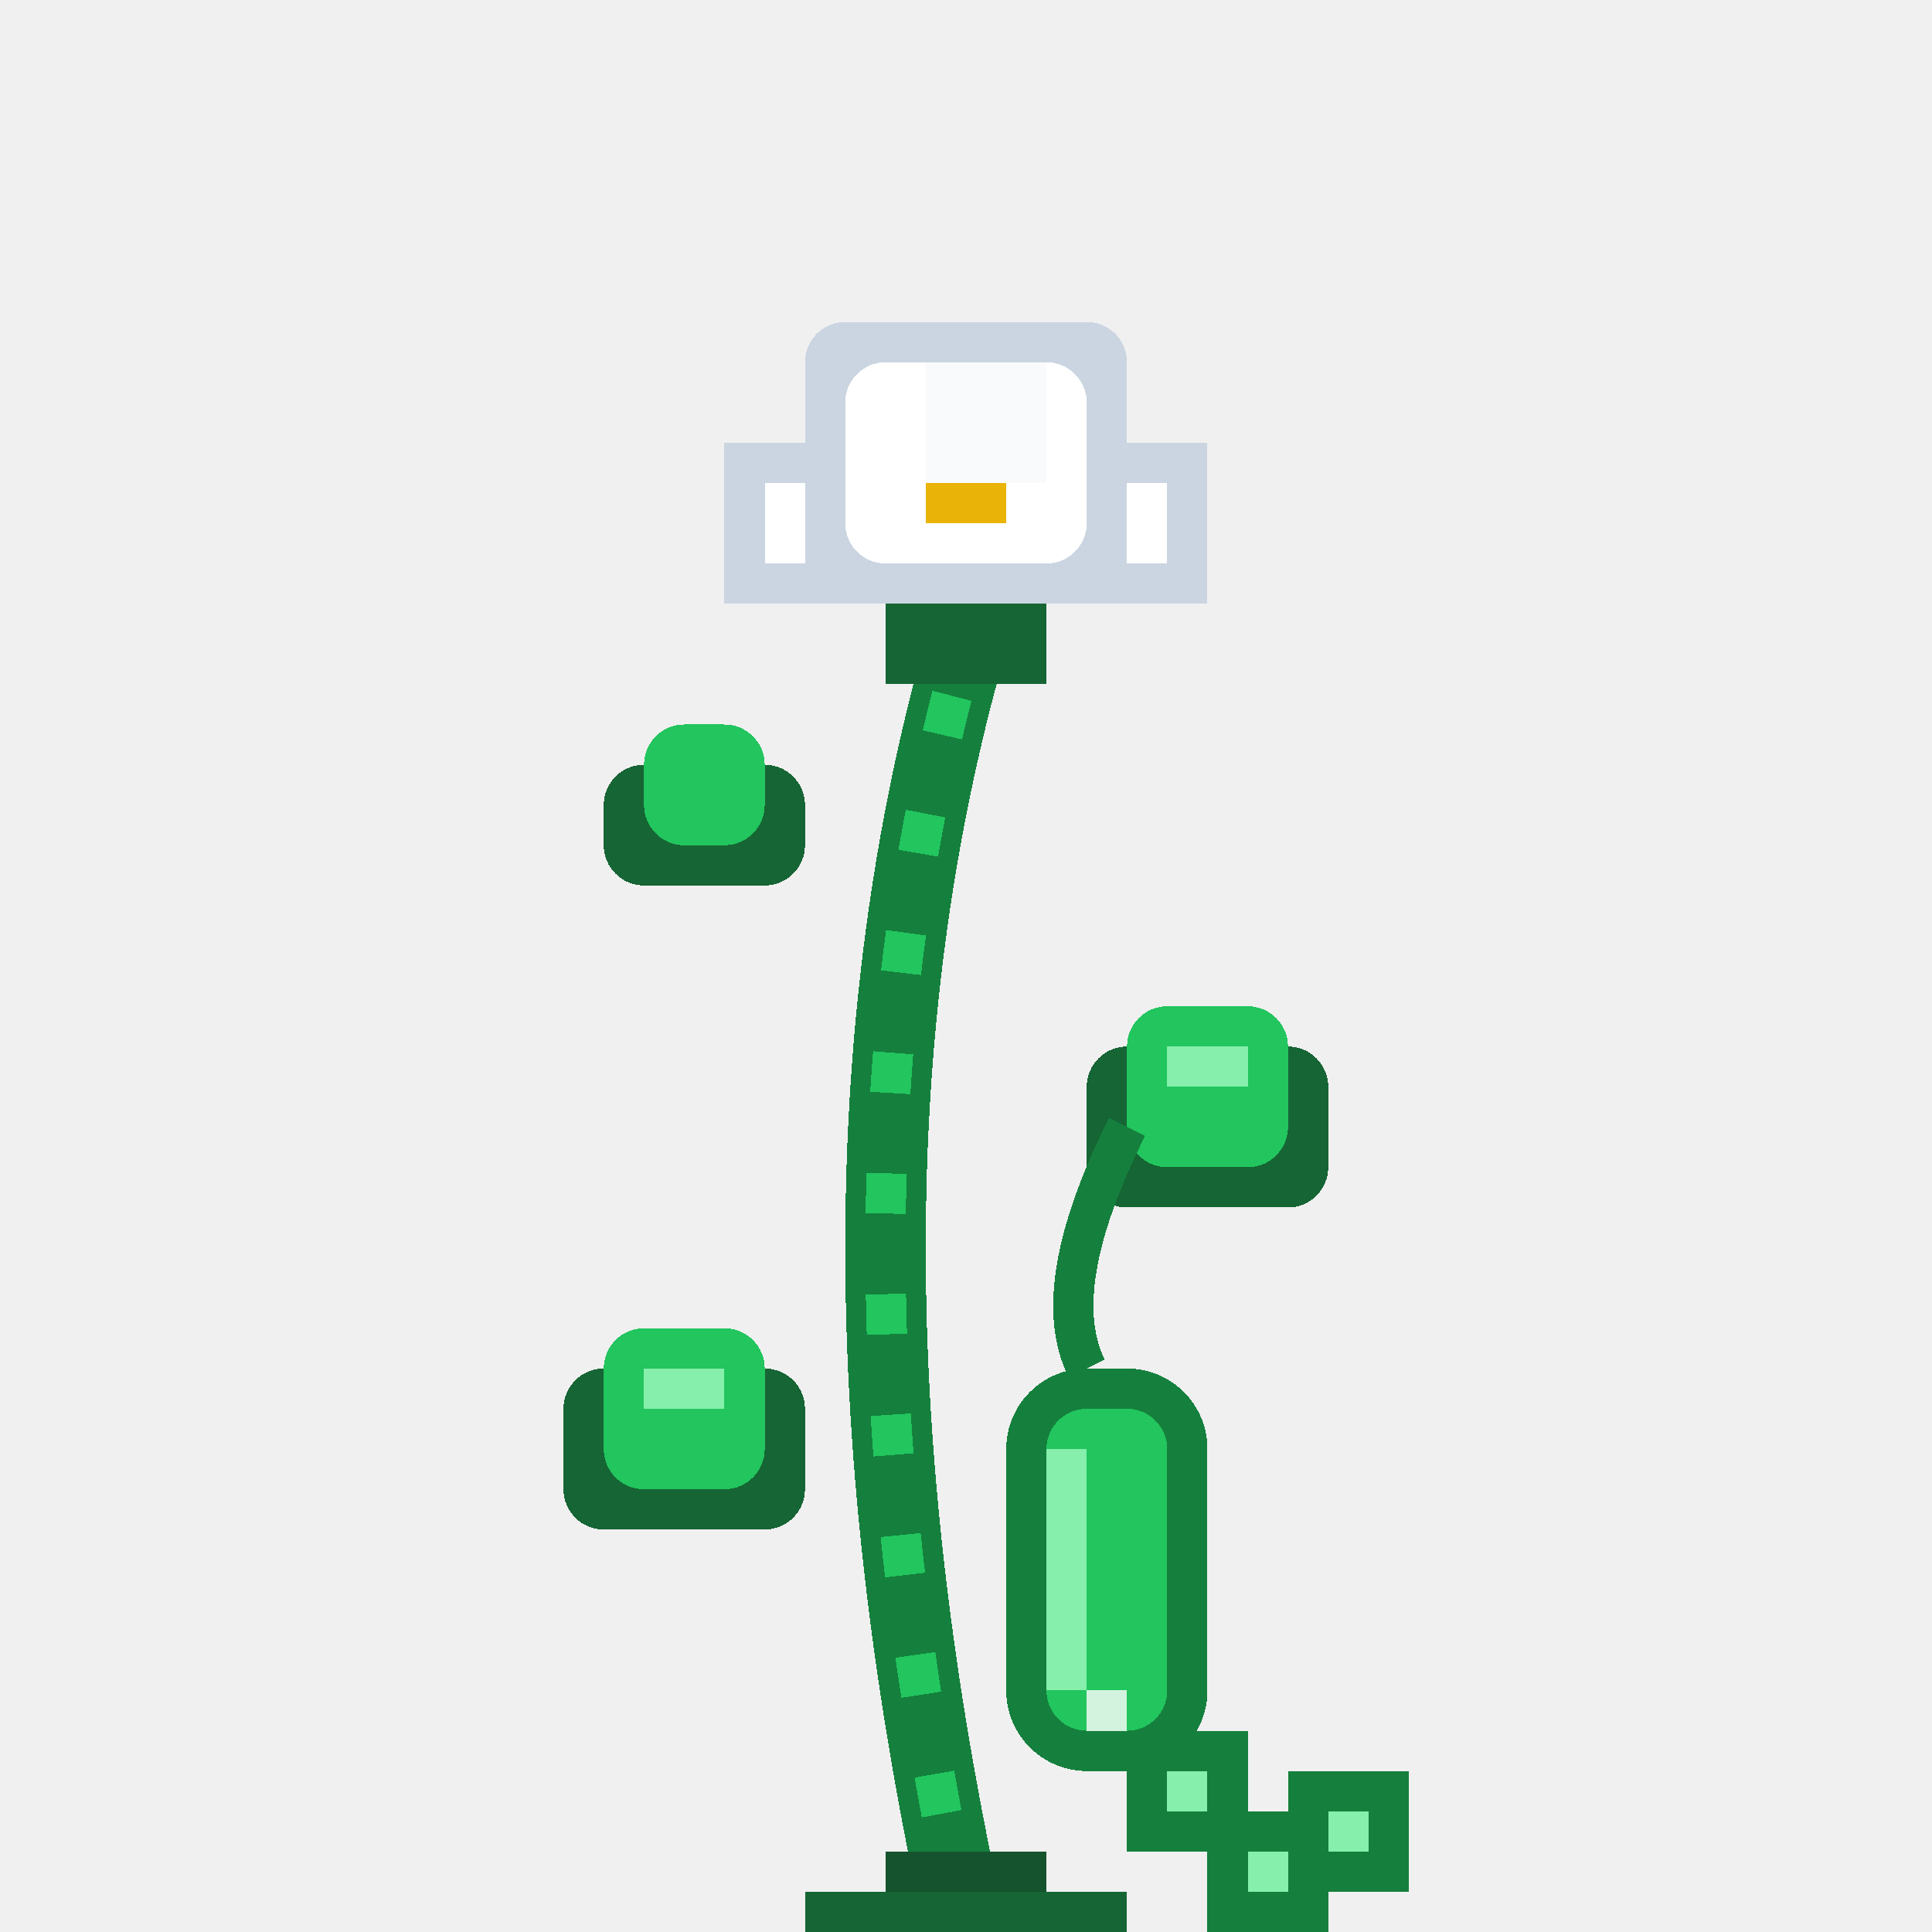
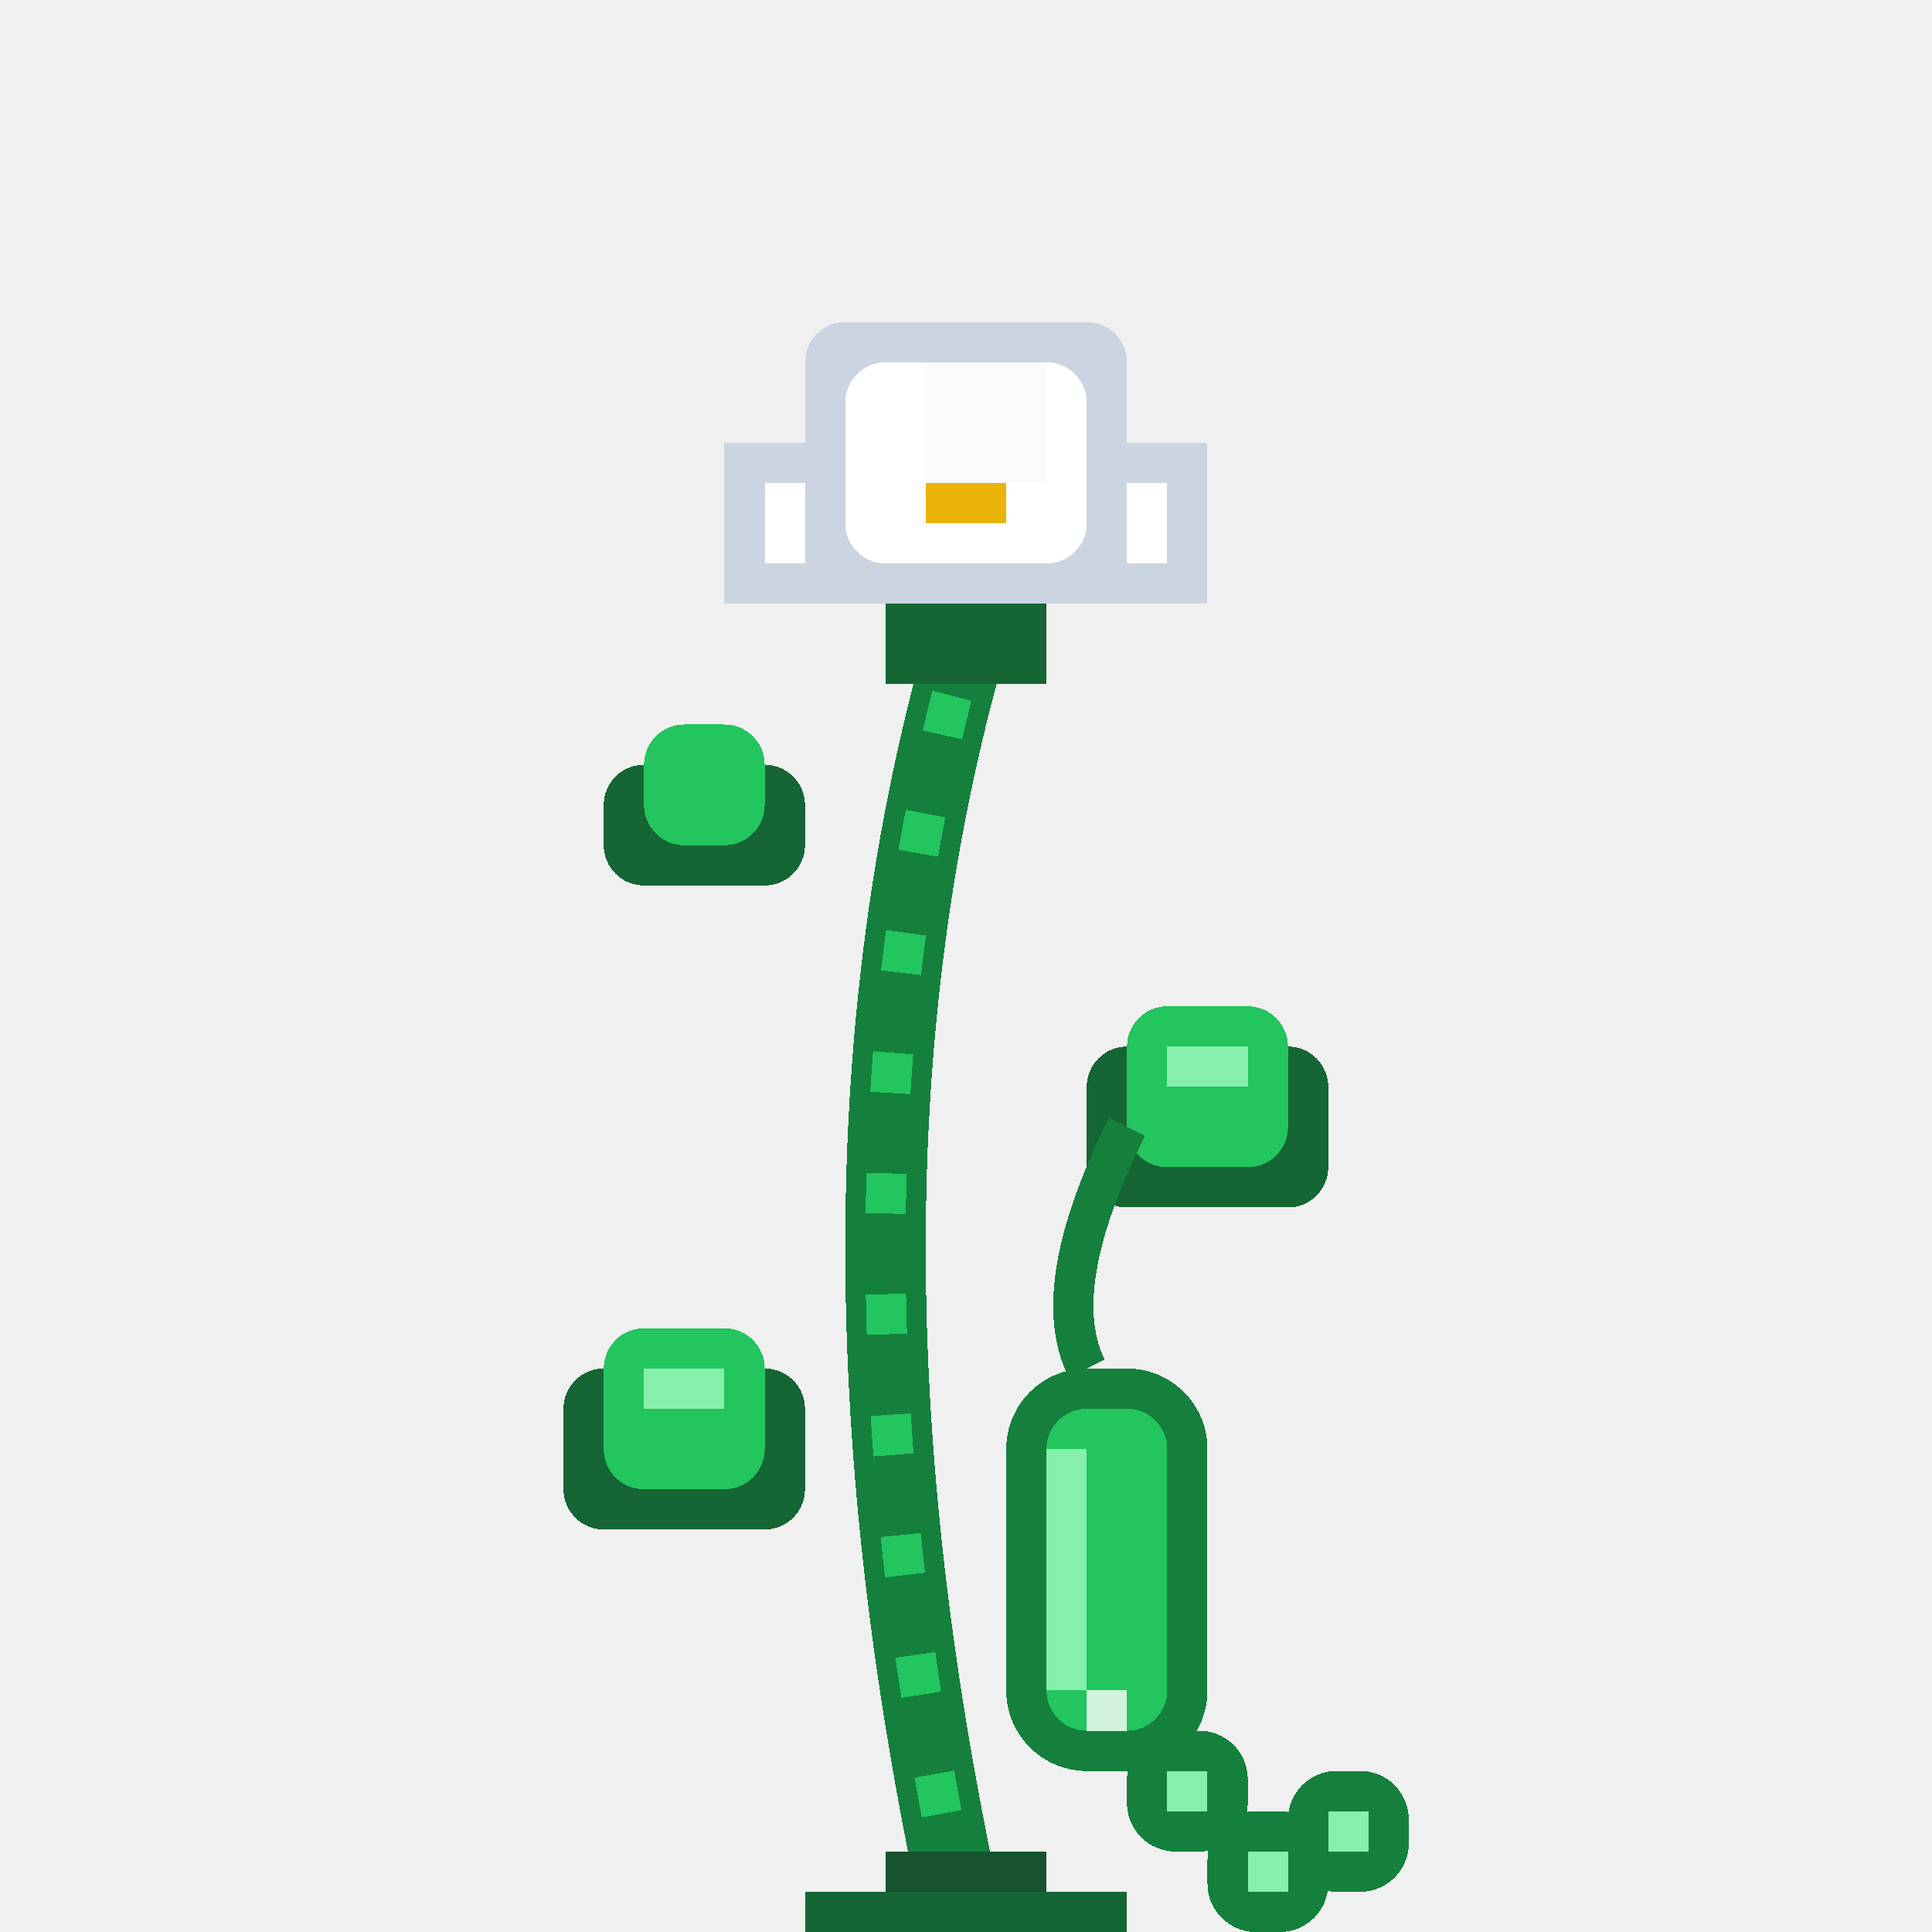
<svg xmlns="http://www.w3.org/2000/svg" viewBox="0 0 48 48" width="100%" height="100%" shape-rendering="crispEdges">
  <path d="M 24 48 Q 20 30 24 16" fill="none" stroke="#15803d" stroke-width="2" />
  <path d="M 24 48 Q 20 30 24 16" fill="none" stroke="#22c55e" stroke-width="1" stroke-dasharray="1,2" />
  <rect x="22" y="46" width="4" height="2" fill="#14532d" />
  <rect x="20" y="47" width="8" height="1" fill="#166534" />
  <g transform="translate(12, 32)">
    <rect x="2" y="2" width="6" height="4" rx="1" fill="#166534" />
    <rect x="3" y="1" width="4" height="4" rx="1" fill="#22c55e" />
    <rect x="4" y="2" width="2" height="1" fill="#86efac" />
  </g>
  <g transform="translate(26, 24)">
    <rect x="1" y="2" width="6" height="4" rx="1" fill="#166534" />
    <rect x="2" y="1" width="4" height="4" rx="1" fill="#22c55e" />
    <rect x="3" y="2" width="2" height="1" fill="#86efac" />
  </g>
  <g transform="translate(14, 18)">
    <rect x="1" y="1" width="5" height="3" rx="1" fill="#166534" />
    <rect x="2" y="0" width="3" height="3" rx="1" fill="#22c55e" />
  </g>
  <g transform="translate(28, 28)">
    <path d="M 0 0 Q -2 4 -1 6" fill="none" stroke="#15803d" stroke-width="1" />
    <rect x="-3" y="6" width="5" height="10" rx="2" fill="#15803d" />
    <rect x="-2" y="7" width="3" height="8" rx="1" fill="#22c55e" />
    <rect x="-2" y="8" width="1" height="6" fill="#86efac" />
    <rect x="-1" y="14" width="1" height="1" fill="#ffffff" opacity="0.8" />
  </g>
  <g transform="translate(14, 6)">
    <rect x="8" y="9" width="4" height="2" fill="#166534" />
    <rect x="9" y="8" width="2" height="1" fill="#22c55e" />
    <rect x="4" y="5" width="4" height="4" fill="#cbd5e1" />
    <rect x="5" y="6" width="3" height="2" fill="#ffffff" />
    <rect x="12" y="5" width="4" height="4" fill="#cbd5e1" />
    <rect x="12" y="6" width="3" height="2" fill="#ffffff" />
    <rect x="6" y="2" width="8" height="7" rx="1" fill="#cbd5e1" />
    <rect x="7" y="3" width="6" height="5" rx="1" fill="#ffffff" />
    <rect x="9" y="3" width="3" height="3" fill="#f8fafc" />
    <rect x="9" y="6" width="2" height="1" fill="#eab308" />
  </g>
  <g transform="translate(28, 41)">
-     <rect x="0" y="2" width="3" height="3" fill="#15803d" />
-     <rect x="1" y="3" width="1" height="1" fill="#86efac" />
-     <rect x="4" y="3" width="3" height="3" fill="#15803d" />
-     <rect x="5" y="4" width="1" height="1" fill="#86efac" />
-     <rect x="2" y="4" width="3" height="3" fill="#15803d" />
-     <rect x="3" y="5" width="1" height="1" fill="#86efac" />
+     <g transform="translate(0, 2)">
+       <rect x="0" y="0" width="3" height="3" rx="1.2" fill="#15803d" />
+       <rect x="1" y="1" width="1" height="1" fill="#86efac" />
+     </g>
+     <g transform="translate(4, 3)">
+       <rect x="0" y="0" width="3" height="3" rx="1.2" fill="#15803d" />
+       <rect x="1" y="1" width="1" height="1" fill="#86efac" />
+     </g>
+     <g transform="translate(2, 4)">
+       <rect x="0" y="0" width="3" height="3" rx="1.2" fill="#15803d" />
+       <rect x="1" y="1" width="1" height="1" fill="#86efac" />
+     </g>
  </g>
</svg>
